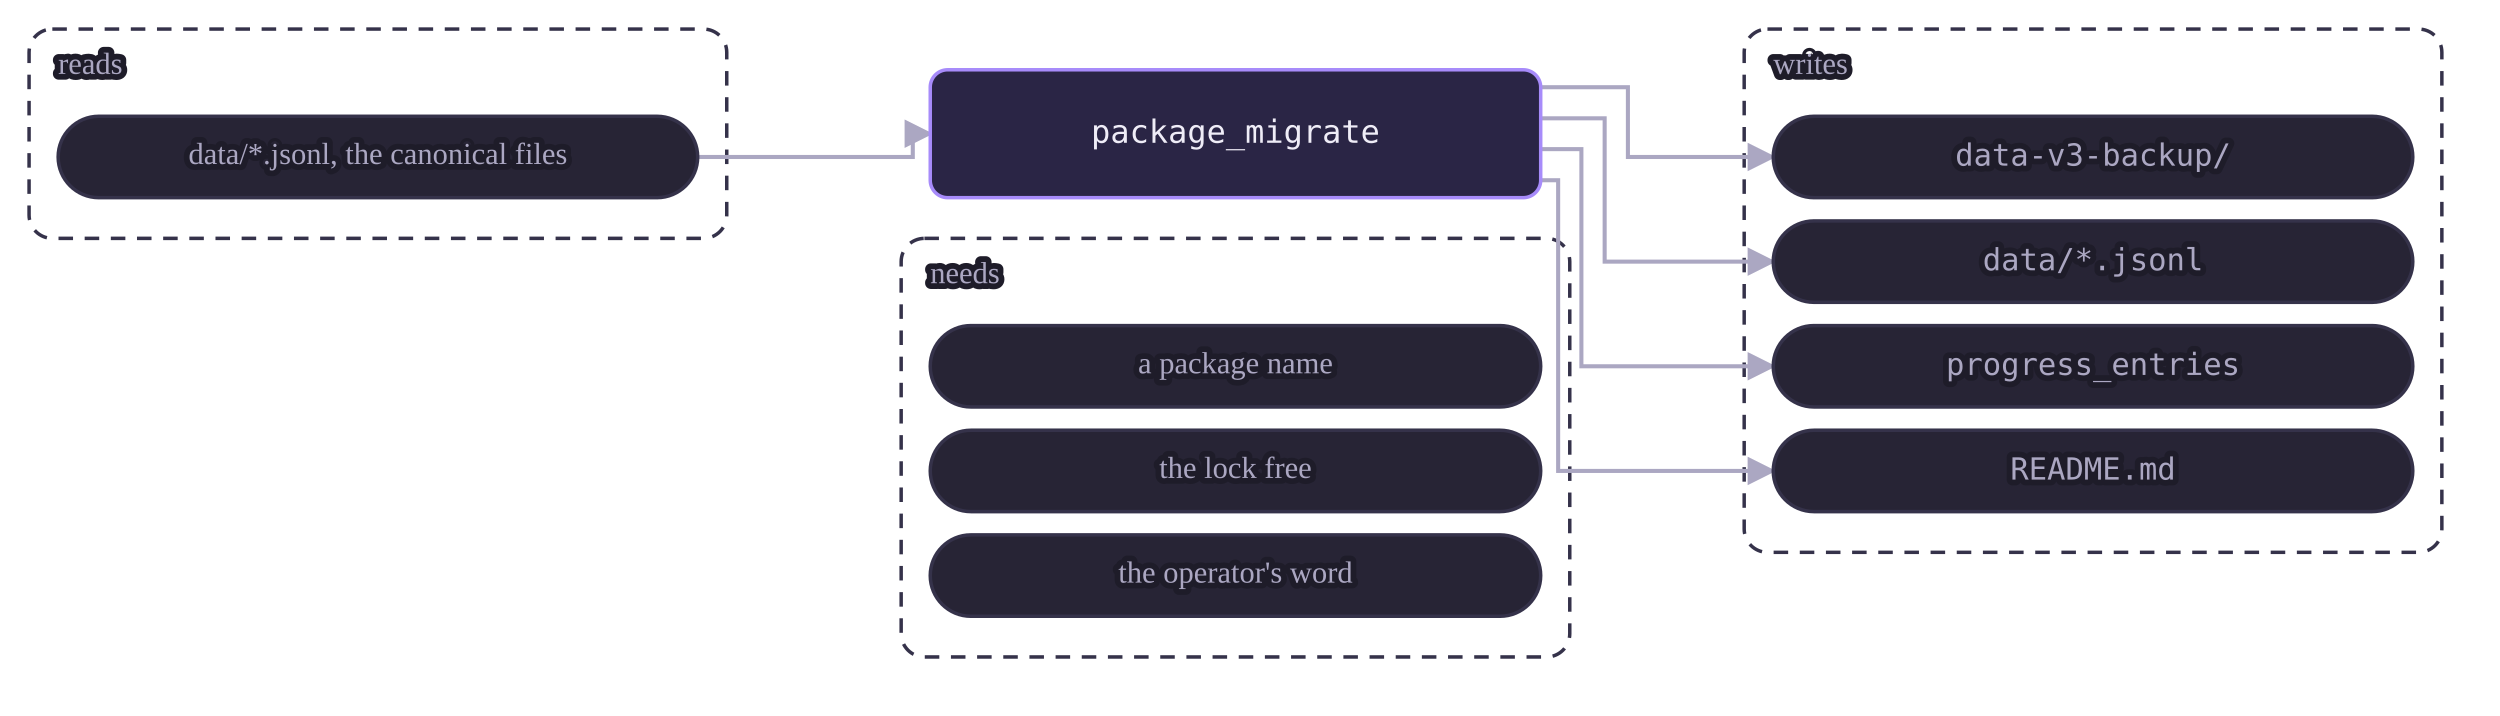
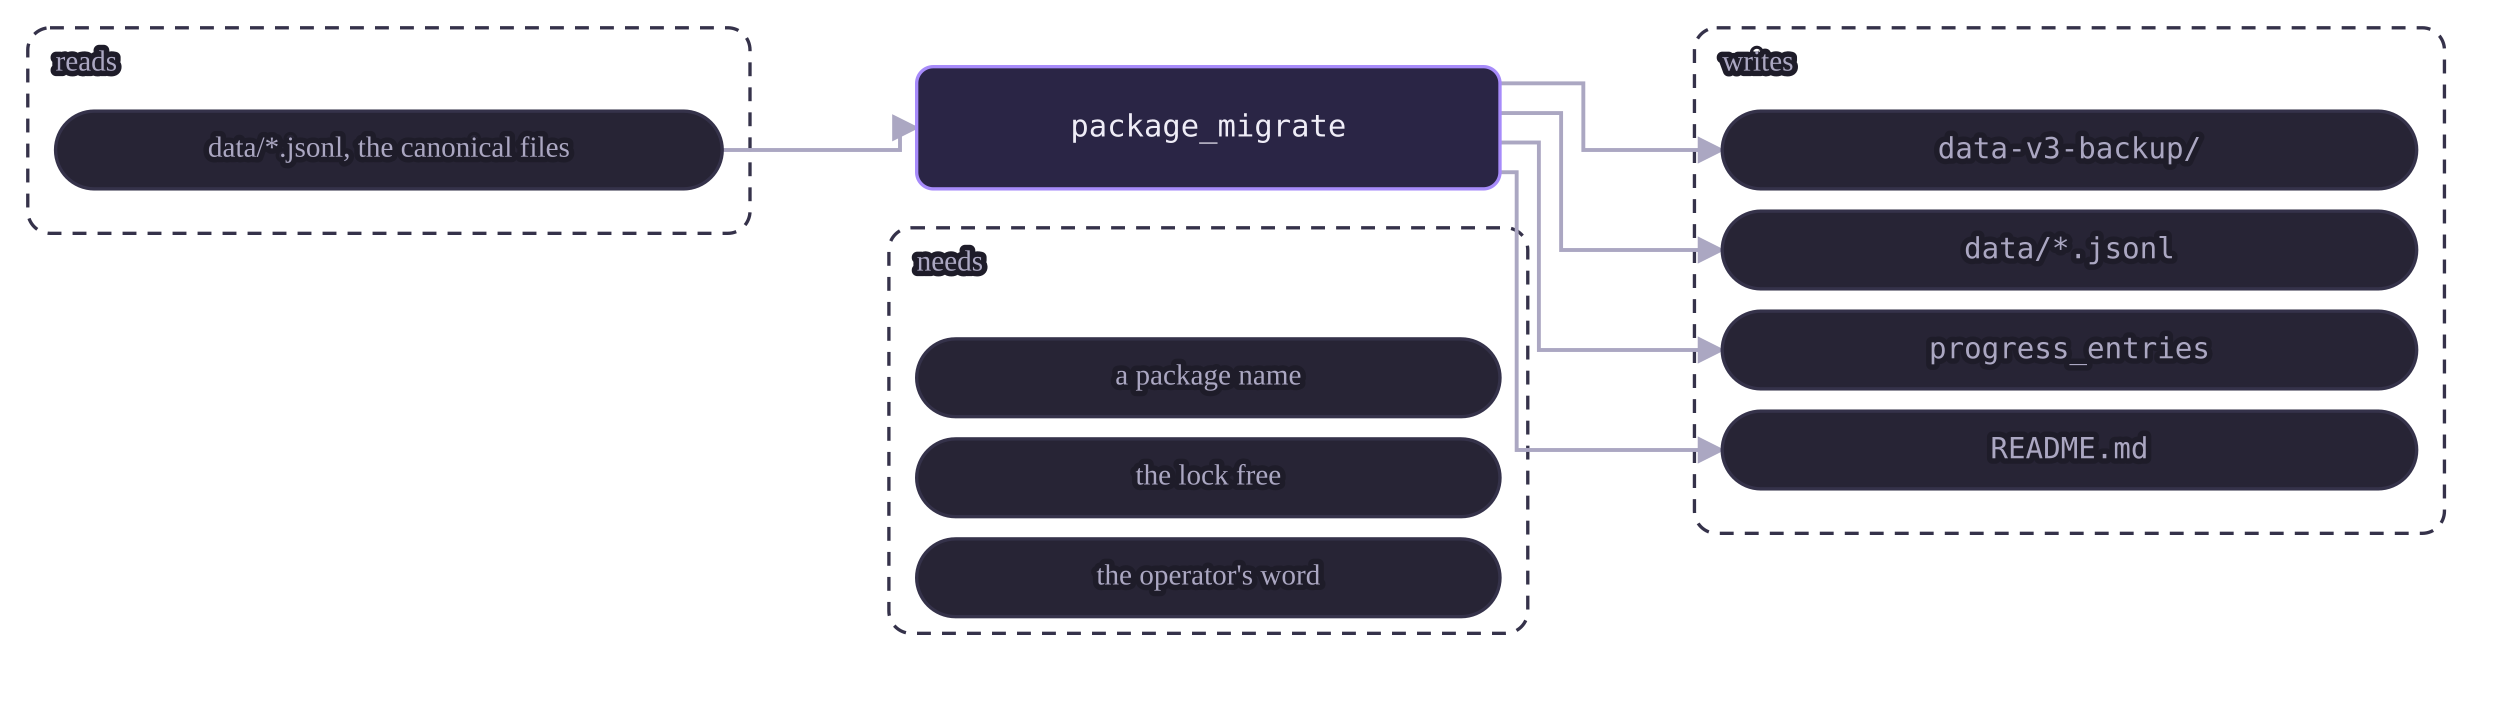
- <svg xmlns="http://www.w3.org/2000/svg" class="dia" lang="en" viewBox="0 0 860 246" width="860" height="246" role="img" aria-label="What the tool needs before it runs, what it reads, and what it writes. Every claim is pinned to a line of the server.">
+ <svg xmlns="http://www.w3.org/2000/svg" class="dia" lang="en" viewBox="0 0 900 258" width="900" height="258" role="img" aria-label="What the tool needs before it runs, what it reads, and what it writes. Every claim is pinned to a line of the server.">
  <style>svg{font-family:Georgia, "Times New Roman", serif;color:#efedf7;direction:ltr}text{fill:currentColor}.box{fill:#272435;stroke:#35324a;stroke-width:1.2}.box.acc{fill:#2a2545;stroke:#a78bfa}.box.good{fill:#23322e;stroke:#3fb950}.box.bad{fill:#38222d;stroke:#f85149}.box.warn{fill:#3a312c;stroke:#e3b341}.box.frame{fill:none;stroke:#35324a;stroke-dasharray:5 4}.frame .lbl{fill:#aba7c2}.edge{fill:none;stroke:#aba7c2;stroke-width:1.4}.edge.acc{stroke:#a78bfa;stroke-width:1.8}.edge.loop{stroke-dasharray:4 3}.lbl{font-size:12px}.lbl.small{font-size:10.5px;fill:#aba7c2;paint-order:stroke fill;stroke:#1e1c29;stroke-width:4px;stroke-linejoin:round}.lbl.strong{font-weight:600;font-size:13px}.num{font-family:Consolas, Menlo, monospace;font-size:11px;direction:ltr;unicode-bidi:isolate}.arrow{fill:#aba7c2}.arrow.acc{fill:#a78bfa}</style>
  <defs>
    <marker id="ar-fx-package_migrate-en" viewBox="0 0 10 10" refX="9" refY="5" markerWidth="7" markerHeight="7" orient="auto-start-reverse">
      <path d="M0 0L10 5L0 10z" class="arrow" />
    </marker>
    <marker id="ara-fx-package_migrate-en" viewBox="0 0 10 10" refX="9" refY="5" markerWidth="7" markerHeight="7" orient="auto-start-reverse">
      <path d="M0 0L10 5L0 10z" class="arrow acc" />
    </marker>
  </defs>
  <g class="frame">
-     <rect class="box frame" x="10.0" y="10" width="240" height="72" rx="8" />
+     <rect class="box frame" x="10.0" y="10" width="260" height="74" rx="8" />
    <text class="lbl small" x="20.0" y="23.0" text-anchor="start" dominant-baseline="middle">reads</text>
  </g>
  <g class="frame">
-     <rect class="box frame" x="600.0" y="10" width="240" height="180" rx="8" />
-     <text class="lbl small" x="610.0" y="23.0" text-anchor="start" dominant-baseline="middle">writes</text>
+     <rect class="box frame" x="610.0" y="10" width="270" height="182" rx="8" />
+     <text class="lbl small" x="620.0" y="23.0" text-anchor="start" dominant-baseline="middle">writes</text>
  </g>
  <g class="frame">
-     <rect class="box frame" x="310.0" y="82" width="230" height="144" rx="8" />
-     <text class="lbl small" x="320.0" y="95.0" text-anchor="start" dominant-baseline="middle">needs</text>
+     <rect class="box frame" x="320.0" y="82" width="230" height="146" rx="8" />
+     <text class="lbl small" x="330.0" y="95.0" text-anchor="start" dominant-baseline="middle">needs</text>
  </g>
-   <path class="edge  draw" marker-end="url(#ar-fx-package_migrate-en)" d="M240.0 54.0 L314.0 54.0 L314.0 46.0 L320.0 46.0" />
-   <path class="edge  draw" marker-end="url(#ar-fx-package_migrate-en)" d="M530.0 30.0 L560.0 30.0 L560.0 54.0 L610.0 54.0" />
-   <path class="edge  draw" marker-end="url(#ar-fx-package_migrate-en)" d="M530.0 40.7 L552.0 40.7 L552.0 90.0 L610.0 90.0" />
-   <path class="edge  draw" marker-end="url(#ar-fx-package_migrate-en)" d="M530.0 51.3 L544.0 51.3 L544.0 126.0 L610.0 126.0" />
-   <path class="edge  draw" marker-end="url(#ar-fx-package_migrate-en)" d="M530.0 62.0 L536.0 62.0 L536.0 162.0 L610.0 162.0" />
+   <path class="edge  draw" marker-end="url(#ar-fx-package_migrate-en)" d="M260.0 54.0 L324.0 54.0 L324.0 46.0 L330.0 46.0" />
+   <path class="edge  draw" marker-end="url(#ar-fx-package_migrate-en)" d="M540.0 30.0 L570.0 30.0 L570.0 54.0 L620.0 54.0" />
+   <path class="edge  draw" marker-end="url(#ar-fx-package_migrate-en)" d="M540.0 40.7 L562.0 40.7 L562.0 90.0 L620.0 90.0" />
+   <path class="edge  draw" marker-end="url(#ar-fx-package_migrate-en)" d="M540.0 51.3 L554.0 51.3 L554.0 126.0 L620.0 126.0" />
+   <path class="edge  draw" marker-end="url(#ar-fx-package_migrate-en)" d="M540.0 62.0 L546.0 62.0 L546.0 162.0 L620.0 162.0" />
+   <g data-key="l0">
+     <rect class="box pill" x="20.0" y="40" width="240" height="28" rx="14.0" />
+     <text class="lbl small" x="140.0" y="54.0" text-anchor="middle" dominant-baseline="middle">data/*.jsonl, the canonical files</text>
+   </g>
  <g data-key="r0">
-     <rect class="box pill" x="20.0" y="40" width="220" height="28" rx="14.0" />
-     <text class="lbl small" x="130.0" y="54.0" text-anchor="middle" dominant-baseline="middle">data/*.jsonl, the canonical files</text>
+     <rect class="box pill" x="620.0" y="40" width="250" height="28" rx="14.0" />
+     <text class="lbl num small" x="745.0" y="54.0" text-anchor="middle" dominant-baseline="middle" style="direction:ltr;unicode-bidi:isolate">data-v3-backup/</text>
  </g>
-   <g data-key="w0">
-     <rect class="box pill" x="610.0" y="40" width="220" height="28" rx="14.0" />
-     <text class="lbl num small" x="720.0" y="54.0" text-anchor="middle" dominant-baseline="middle" style="direction:ltr;unicode-bidi:isolate">data-v3-backup/</text>
+   <g data-key="r1">
+     <rect class="box pill" x="620.0" y="76" width="250" height="28" rx="14.0" />
+     <text class="lbl num small" x="745.0" y="90.0" text-anchor="middle" dominant-baseline="middle" style="direction:ltr;unicode-bidi:isolate">data/*.jsonl</text>
  </g>
-   <g data-key="w1">
-     <rect class="box pill" x="610.0" y="76" width="220" height="28" rx="14.0" />
-     <text class="lbl num small" x="720.0" y="90.0" text-anchor="middle" dominant-baseline="middle" style="direction:ltr;unicode-bidi:isolate">data/*.jsonl</text>
+   <g data-key="r2">
+     <rect class="box pill" x="620.0" y="112" width="250" height="28" rx="14.0" />
+     <text class="lbl num small" x="745.0" y="126.0" text-anchor="middle" dominant-baseline="middle" style="direction:ltr;unicode-bidi:isolate">progress_entries</text>
  </g>
-   <g data-key="w2">
-     <rect class="box pill" x="610.0" y="112" width="220" height="28" rx="14.0" />
-     <text class="lbl num small" x="720.0" y="126.0" text-anchor="middle" dominant-baseline="middle" style="direction:ltr;unicode-bidi:isolate">progress_entries</text>
+   <g data-key="r3">
+     <rect class="box pill" x="620.0" y="148" width="250" height="28" rx="14.0" />
+     <text class="lbl num small" x="745.0" y="162.0" text-anchor="middle" dominant-baseline="middle" style="direction:ltr;unicode-bidi:isolate">README.md</text>
  </g>
-   <g data-key="w3">
-     <rect class="box pill" x="610.0" y="148" width="220" height="28" rx="14.0" />
-     <text class="lbl num small" x="720.0" y="162.0" text-anchor="middle" dominant-baseline="middle" style="direction:ltr;unicode-bidi:isolate">README.md</text>
+   <g data-key="hub">
+     <rect class="box acc strong" x="330.0" y="24" width="210" height="44" rx="6" />
+     <text class="lbl num" x="435.0" y="46.0" text-anchor="middle" dominant-baseline="middle" style="direction:ltr;unicode-bidi:isolate">package_migrate</text>
  </g>
-   <g data-key="tool">
-     <rect class="box acc strong" x="320.0" y="24" width="210" height="44" rx="6" />
-     <text class="lbl num" x="425.0" y="46.0" text-anchor="middle" dominant-baseline="middle" style="direction:ltr;unicode-bidi:isolate">package_migrate</text>
+   <g data-key="b0">
+     <rect class="box pill" x="330.0" y="122" width="210" height="28" rx="14.0" />
+     <text class="lbl small" x="435.0" y="136.0" text-anchor="middle" dominant-baseline="middle">a package name</text>
  </g>
-   <g data-key="n0">
-     <rect class="box pill" x="320.0" y="112" width="210" height="28" rx="14.0" />
-     <text class="lbl small" x="425.0" y="126.0" text-anchor="middle" dominant-baseline="middle">a package name</text>
+   <g data-key="b1">
+     <rect class="box pill" x="330.0" y="158" width="210" height="28" rx="14.0" />
+     <text class="lbl small" x="435.0" y="172.0" text-anchor="middle" dominant-baseline="middle">the lock free</text>
  </g>
-   <g data-key="n1">
-     <rect class="box pill" x="320.0" y="148" width="210" height="28" rx="14.0" />
-     <text class="lbl small" x="425.0" y="162.0" text-anchor="middle" dominant-baseline="middle">the lock free</text>
-   </g>
-   <g data-key="n2">
-     <rect class="box pill" x="320.0" y="184" width="210" height="28" rx="14.0" />
-     <text class="lbl small" x="425.0" y="198.0" text-anchor="middle" dominant-baseline="middle">the operator's word</text>
+   <g data-key="b2">
+     <rect class="box pill" x="330.0" y="194" width="210" height="28" rx="14.0" />
+     <text class="lbl small" x="435.0" y="208.0" text-anchor="middle" dominant-baseline="middle">the operator's word</text>
  </g>
</svg>
